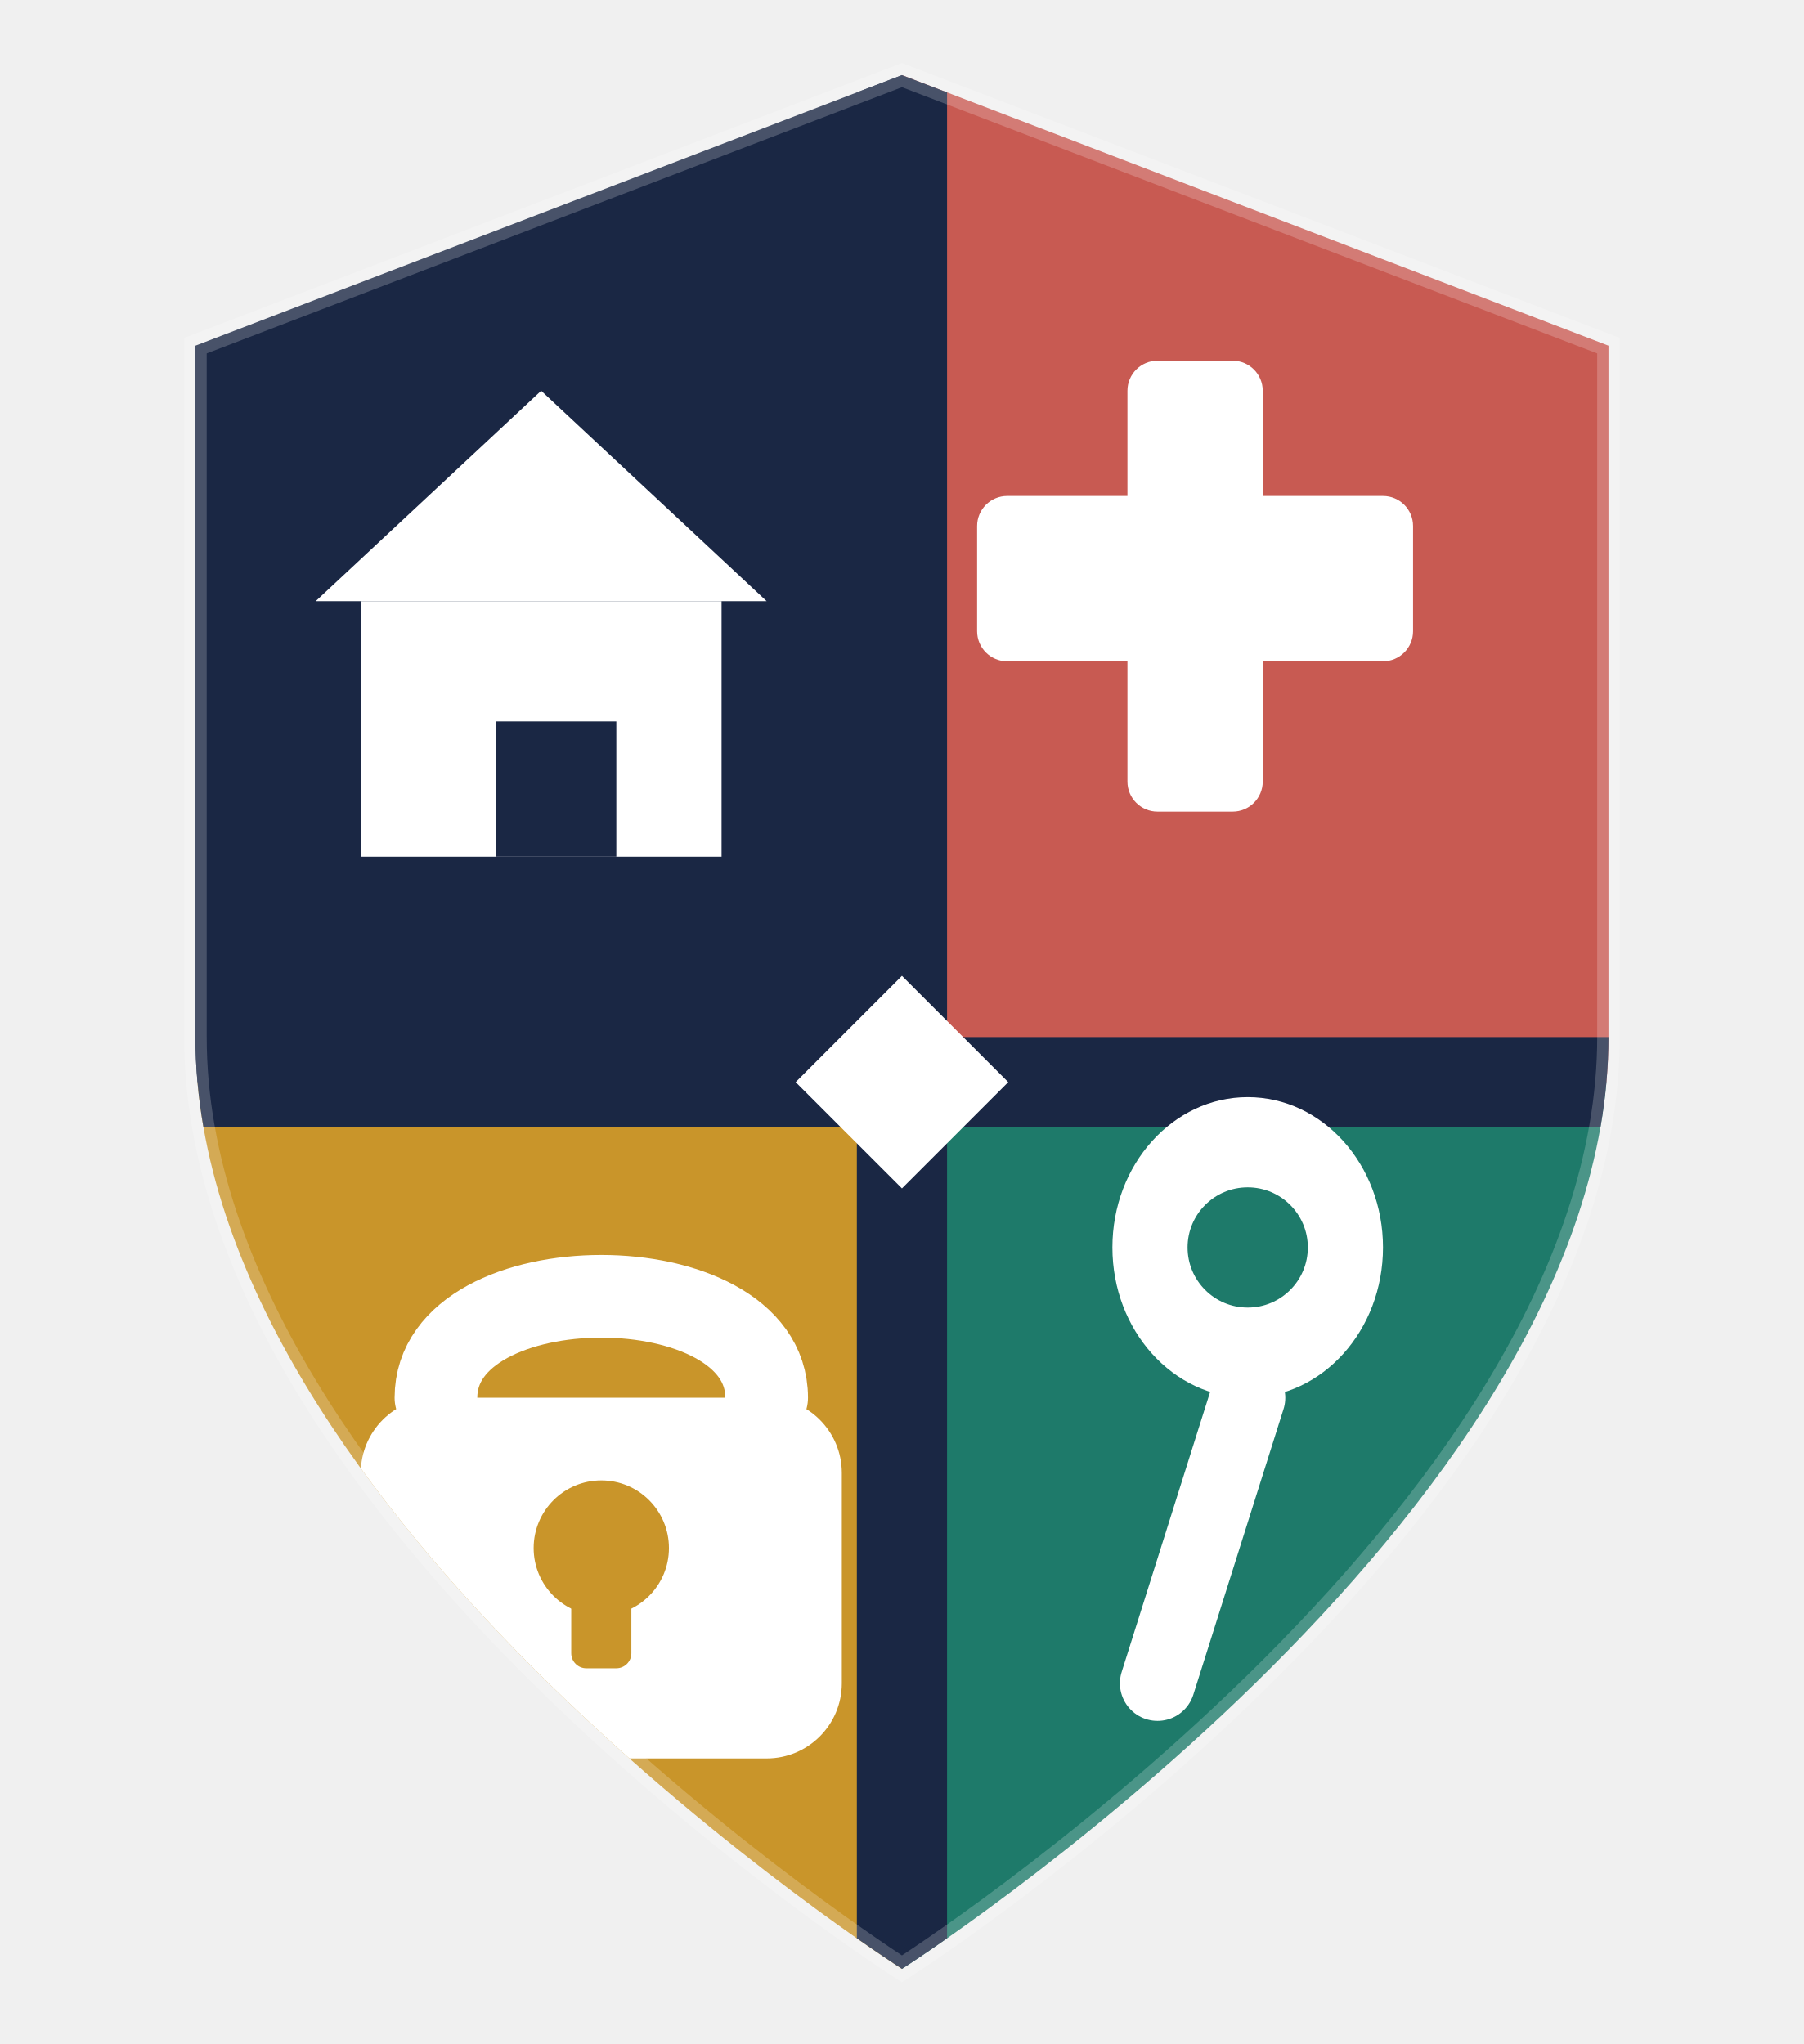
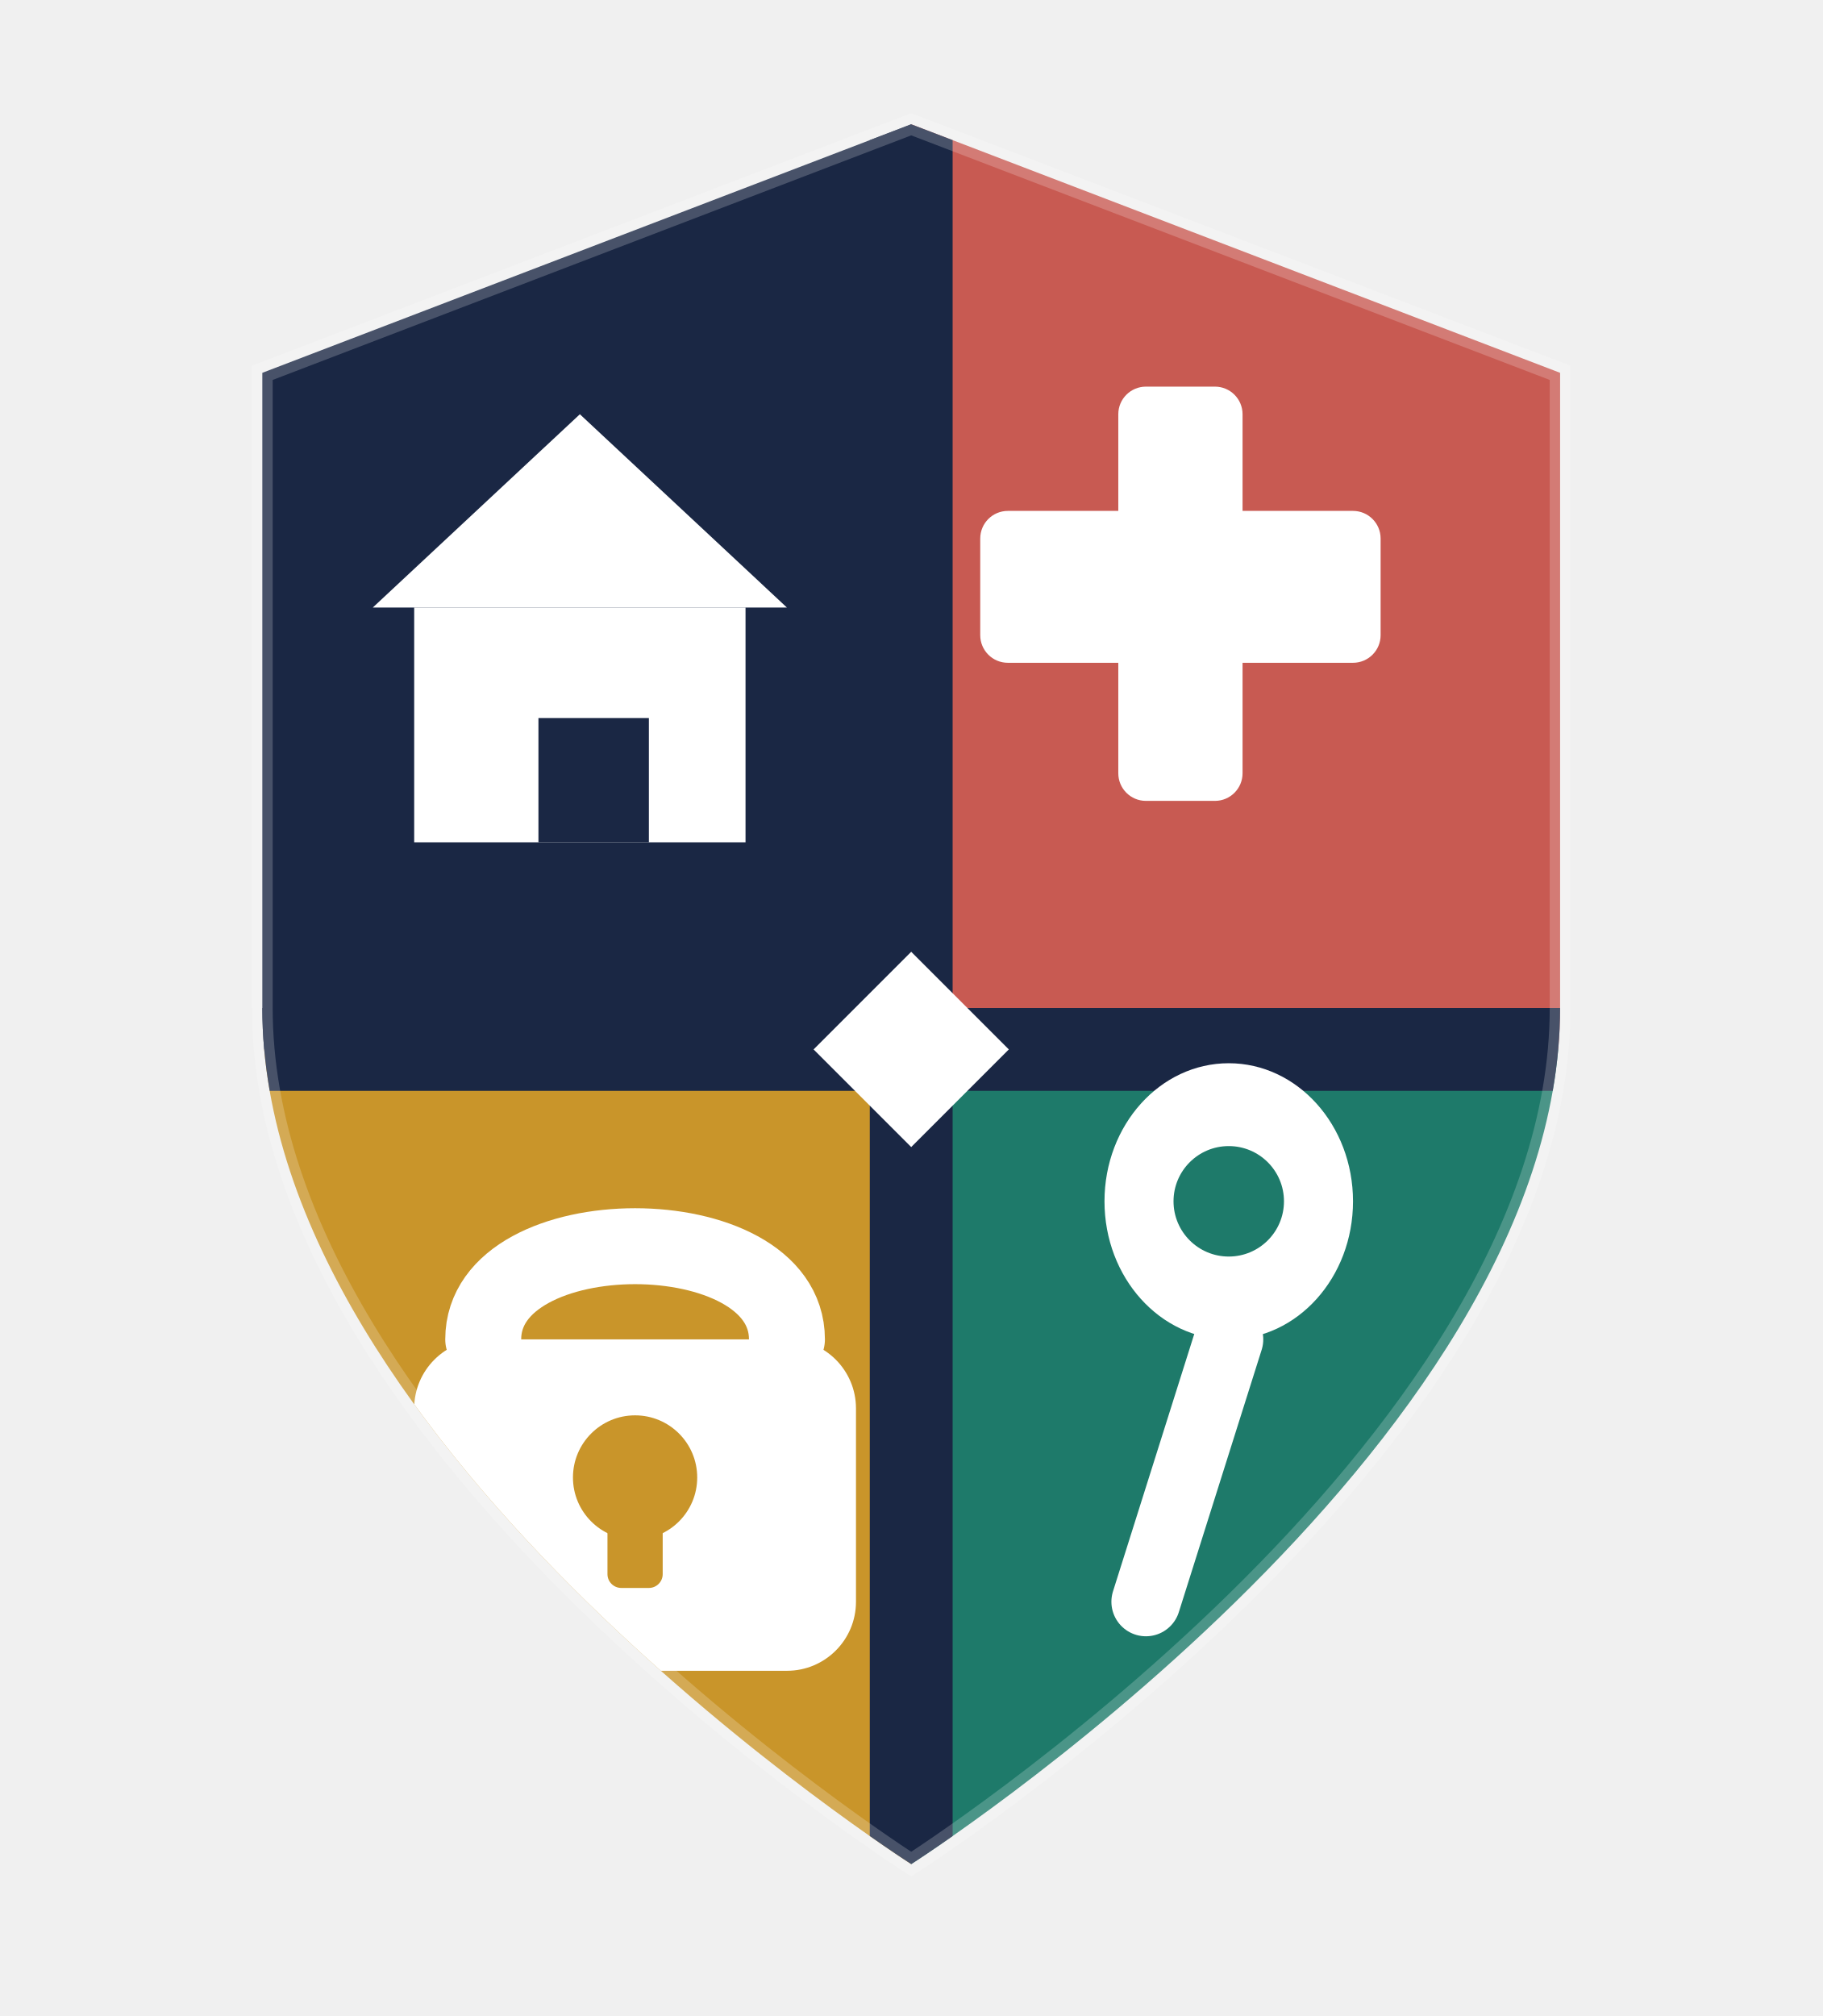
- <svg xmlns="http://www.w3.org/2000/svg" viewBox="0 0 120 136" fill="none">
+ <svg xmlns="http://www.w3.org/2000/svg" viewBox="-6 -4 132 146" fill="none">
  <defs>
    <clipPath id="sc">
      <path d="M60 5 L107 23 L107 69 C107 101 60 131 60 131 C60 131 13 101 13 69 L13 23 Z" />
    </clipPath>
  </defs>
  <rect x="13" y="5" width="47" height="67" fill="#1a2744" clip-path="url(#sc)" />
  <rect x="60" y="5" width="47" height="67" fill="#c85a52" clip-path="url(#sc)" />
  <rect x="13" y="72" width="47" height="59" fill="#c9952a" clip-path="url(#sc)" />
  <rect x="60" y="72" width="47" height="59" fill="#1e7a6a" clip-path="url(#sc)" />
  <rect x="57" y="5" width="6" height="131" fill="#1a2744" clip-path="url(#sc)" />
  <rect x="13" y="69" width="94" height="6" fill="#1a2744" clip-path="url(#sc)" />
  <rect x="55" y="67" width="10" height="10" fill="white" transform="rotate(45 60 72)" clip-path="url(#sc)" />
  <polygon points="36,26 21,40 51,40" fill="white" clip-path="url(#sc)" />
  <rect x="24" y="40" width="24" height="17" fill="white" clip-path="url(#sc)" />
  <rect x="33" y="48" width="8" height="9" fill="#1a2744" clip-path="url(#sc)" />
  <rect x="75" y="24" width="9" height="30" rx="2" fill="white" clip-path="url(#sc)" />
  <rect x="65" y="33" width="29" height="11" rx="2" fill="white" clip-path="url(#sc)" />
  <path d="M29 93 C29 84 51 84 51 93" stroke="white" stroke-width="5.5" fill="none" stroke-linecap="round" clip-path="url(#sc)" />
  <rect x="24" y="93" width="32" height="24" rx="5" fill="white" clip-path="url(#sc)" />
  <circle cx="40" cy="103" r="4.5" fill="#c9952a" clip-path="url(#sc)" />
  <rect x="38" y="105" width="4" height="6" rx="1" fill="#c9952a" clip-path="url(#sc)" />
  <ellipse cx="83" cy="83" rx="9" ry="10" fill="white" clip-path="url(#sc)" />
  <circle cx="83" cy="83" r="4" fill="#1e7a6a" clip-path="url(#sc)" />
  <path d="M83 93 L77 112" stroke="white" stroke-width="5" stroke-linecap="round" clip-path="url(#sc)" />
  <path d="M60 5 L107 23 L107 69 C107 101 60 131 60 131 C60 131 13 101 13 69 L13 23 Z" fill="none" stroke="rgba(255,255,255,0.2)" stroke-width="1.5" />
</svg>
